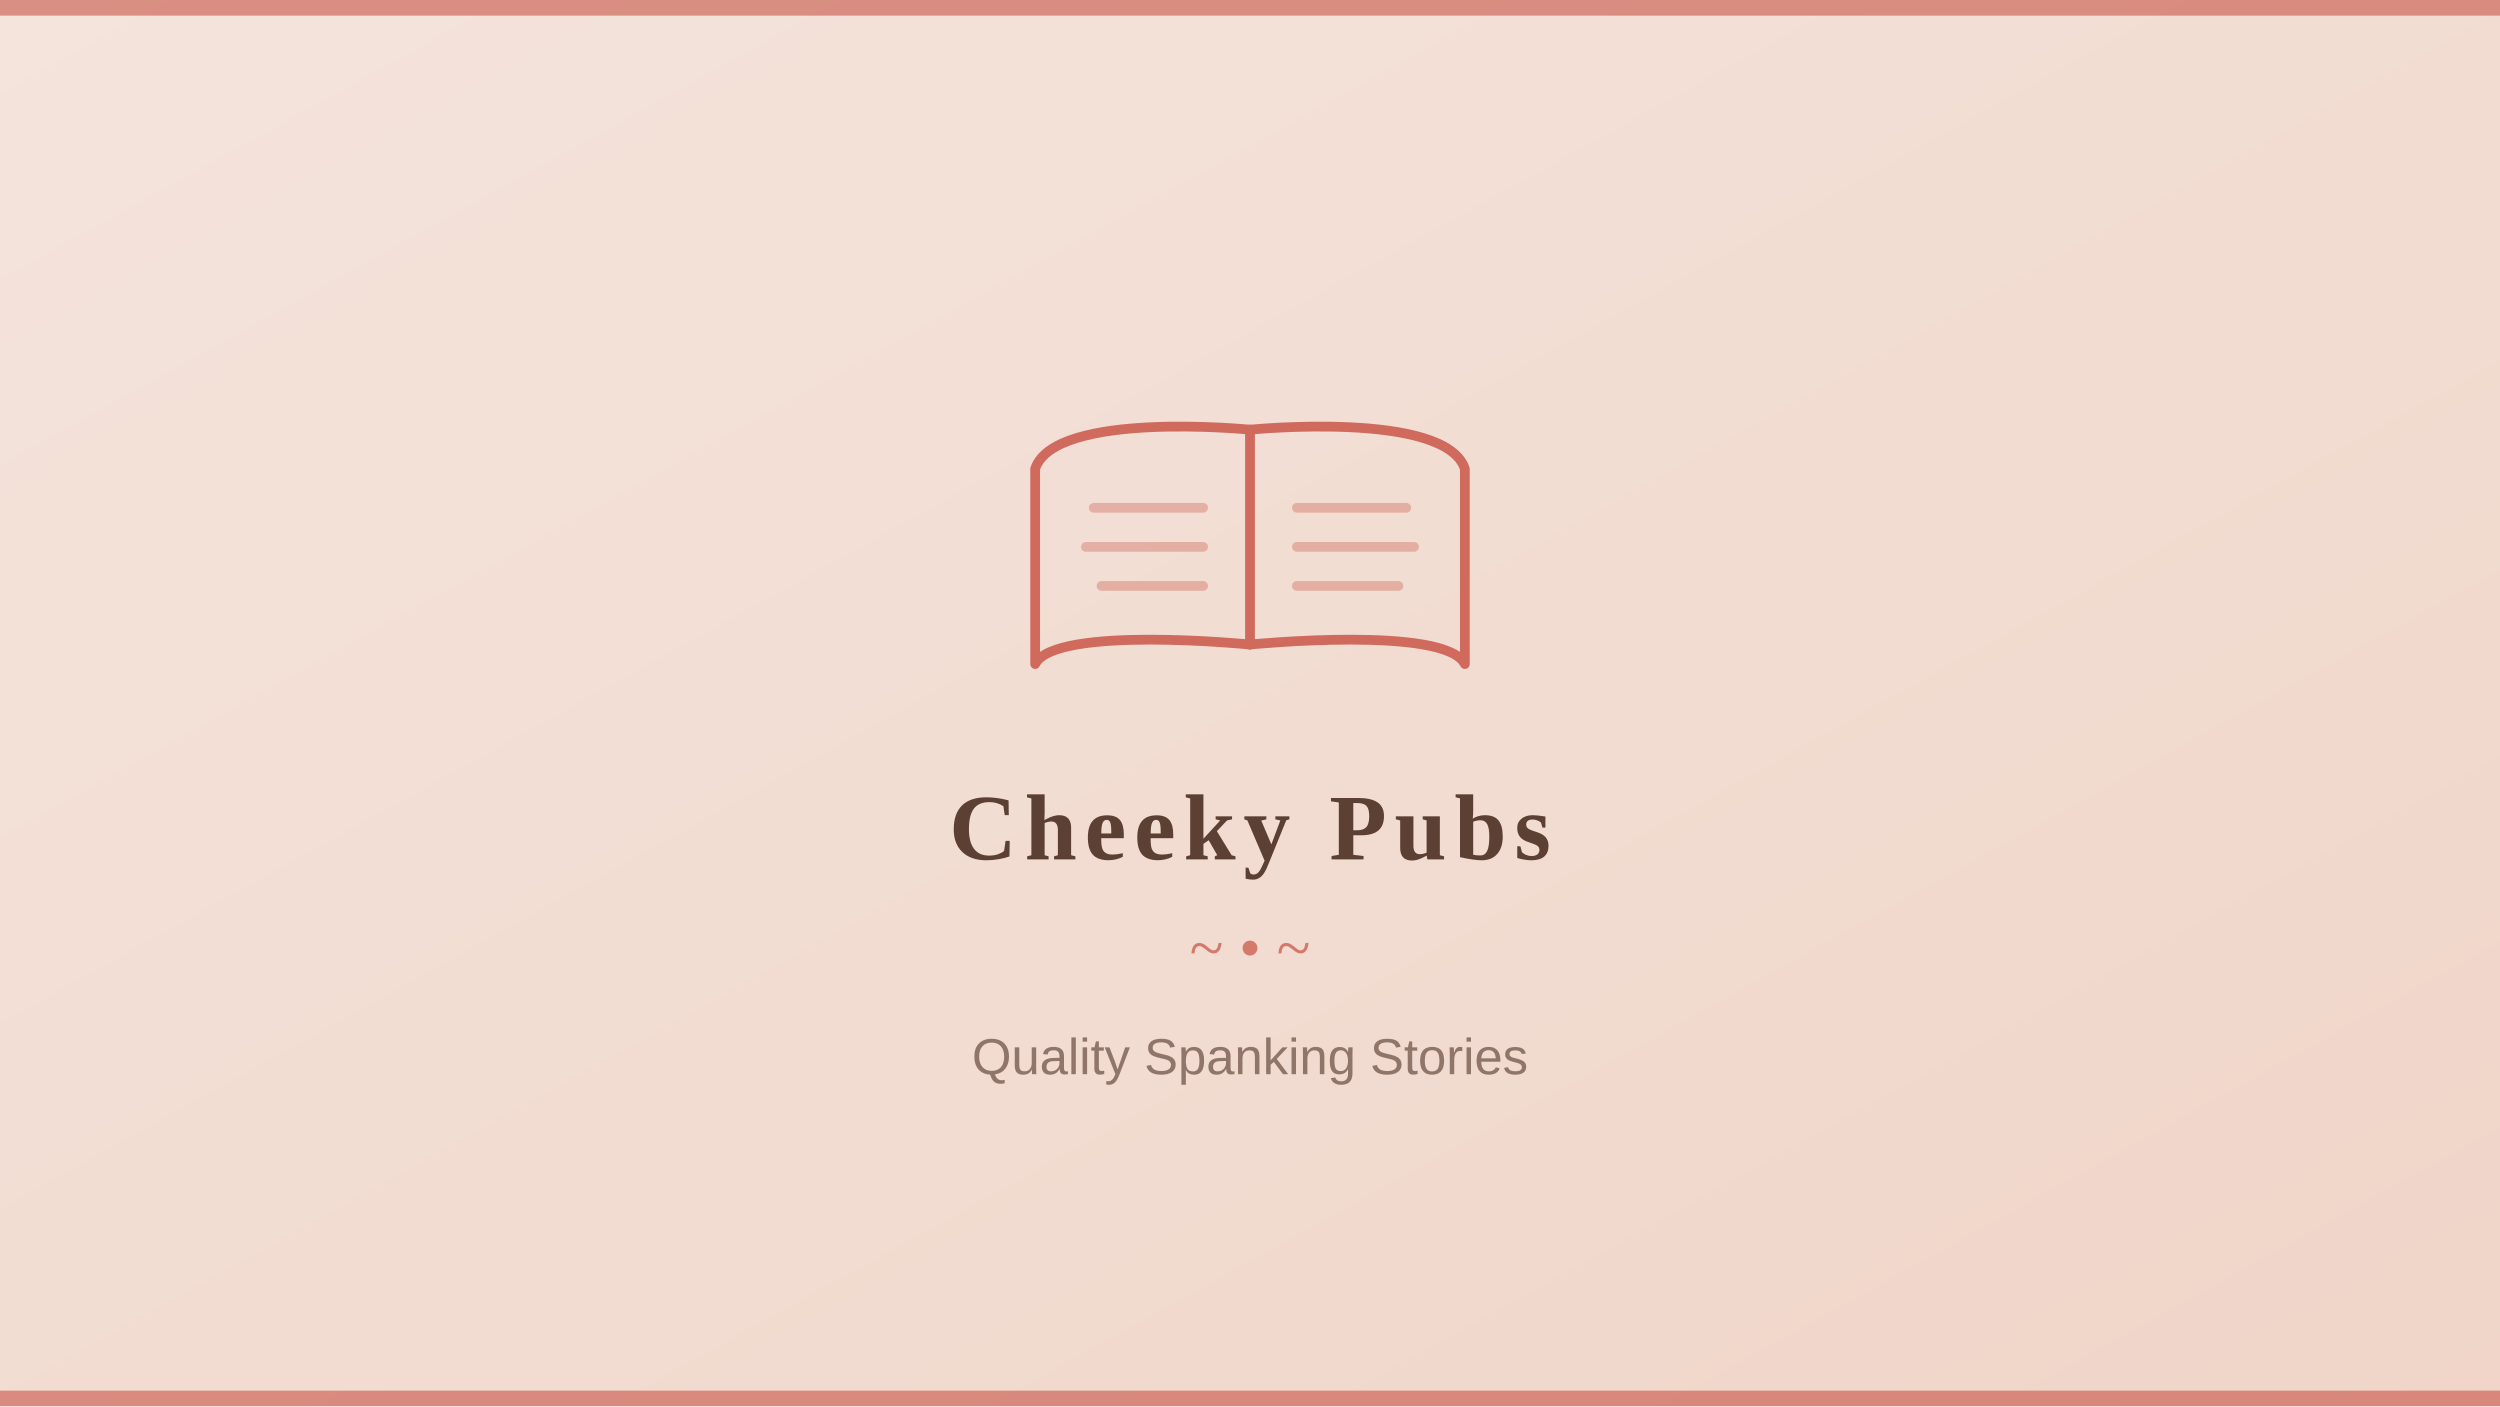
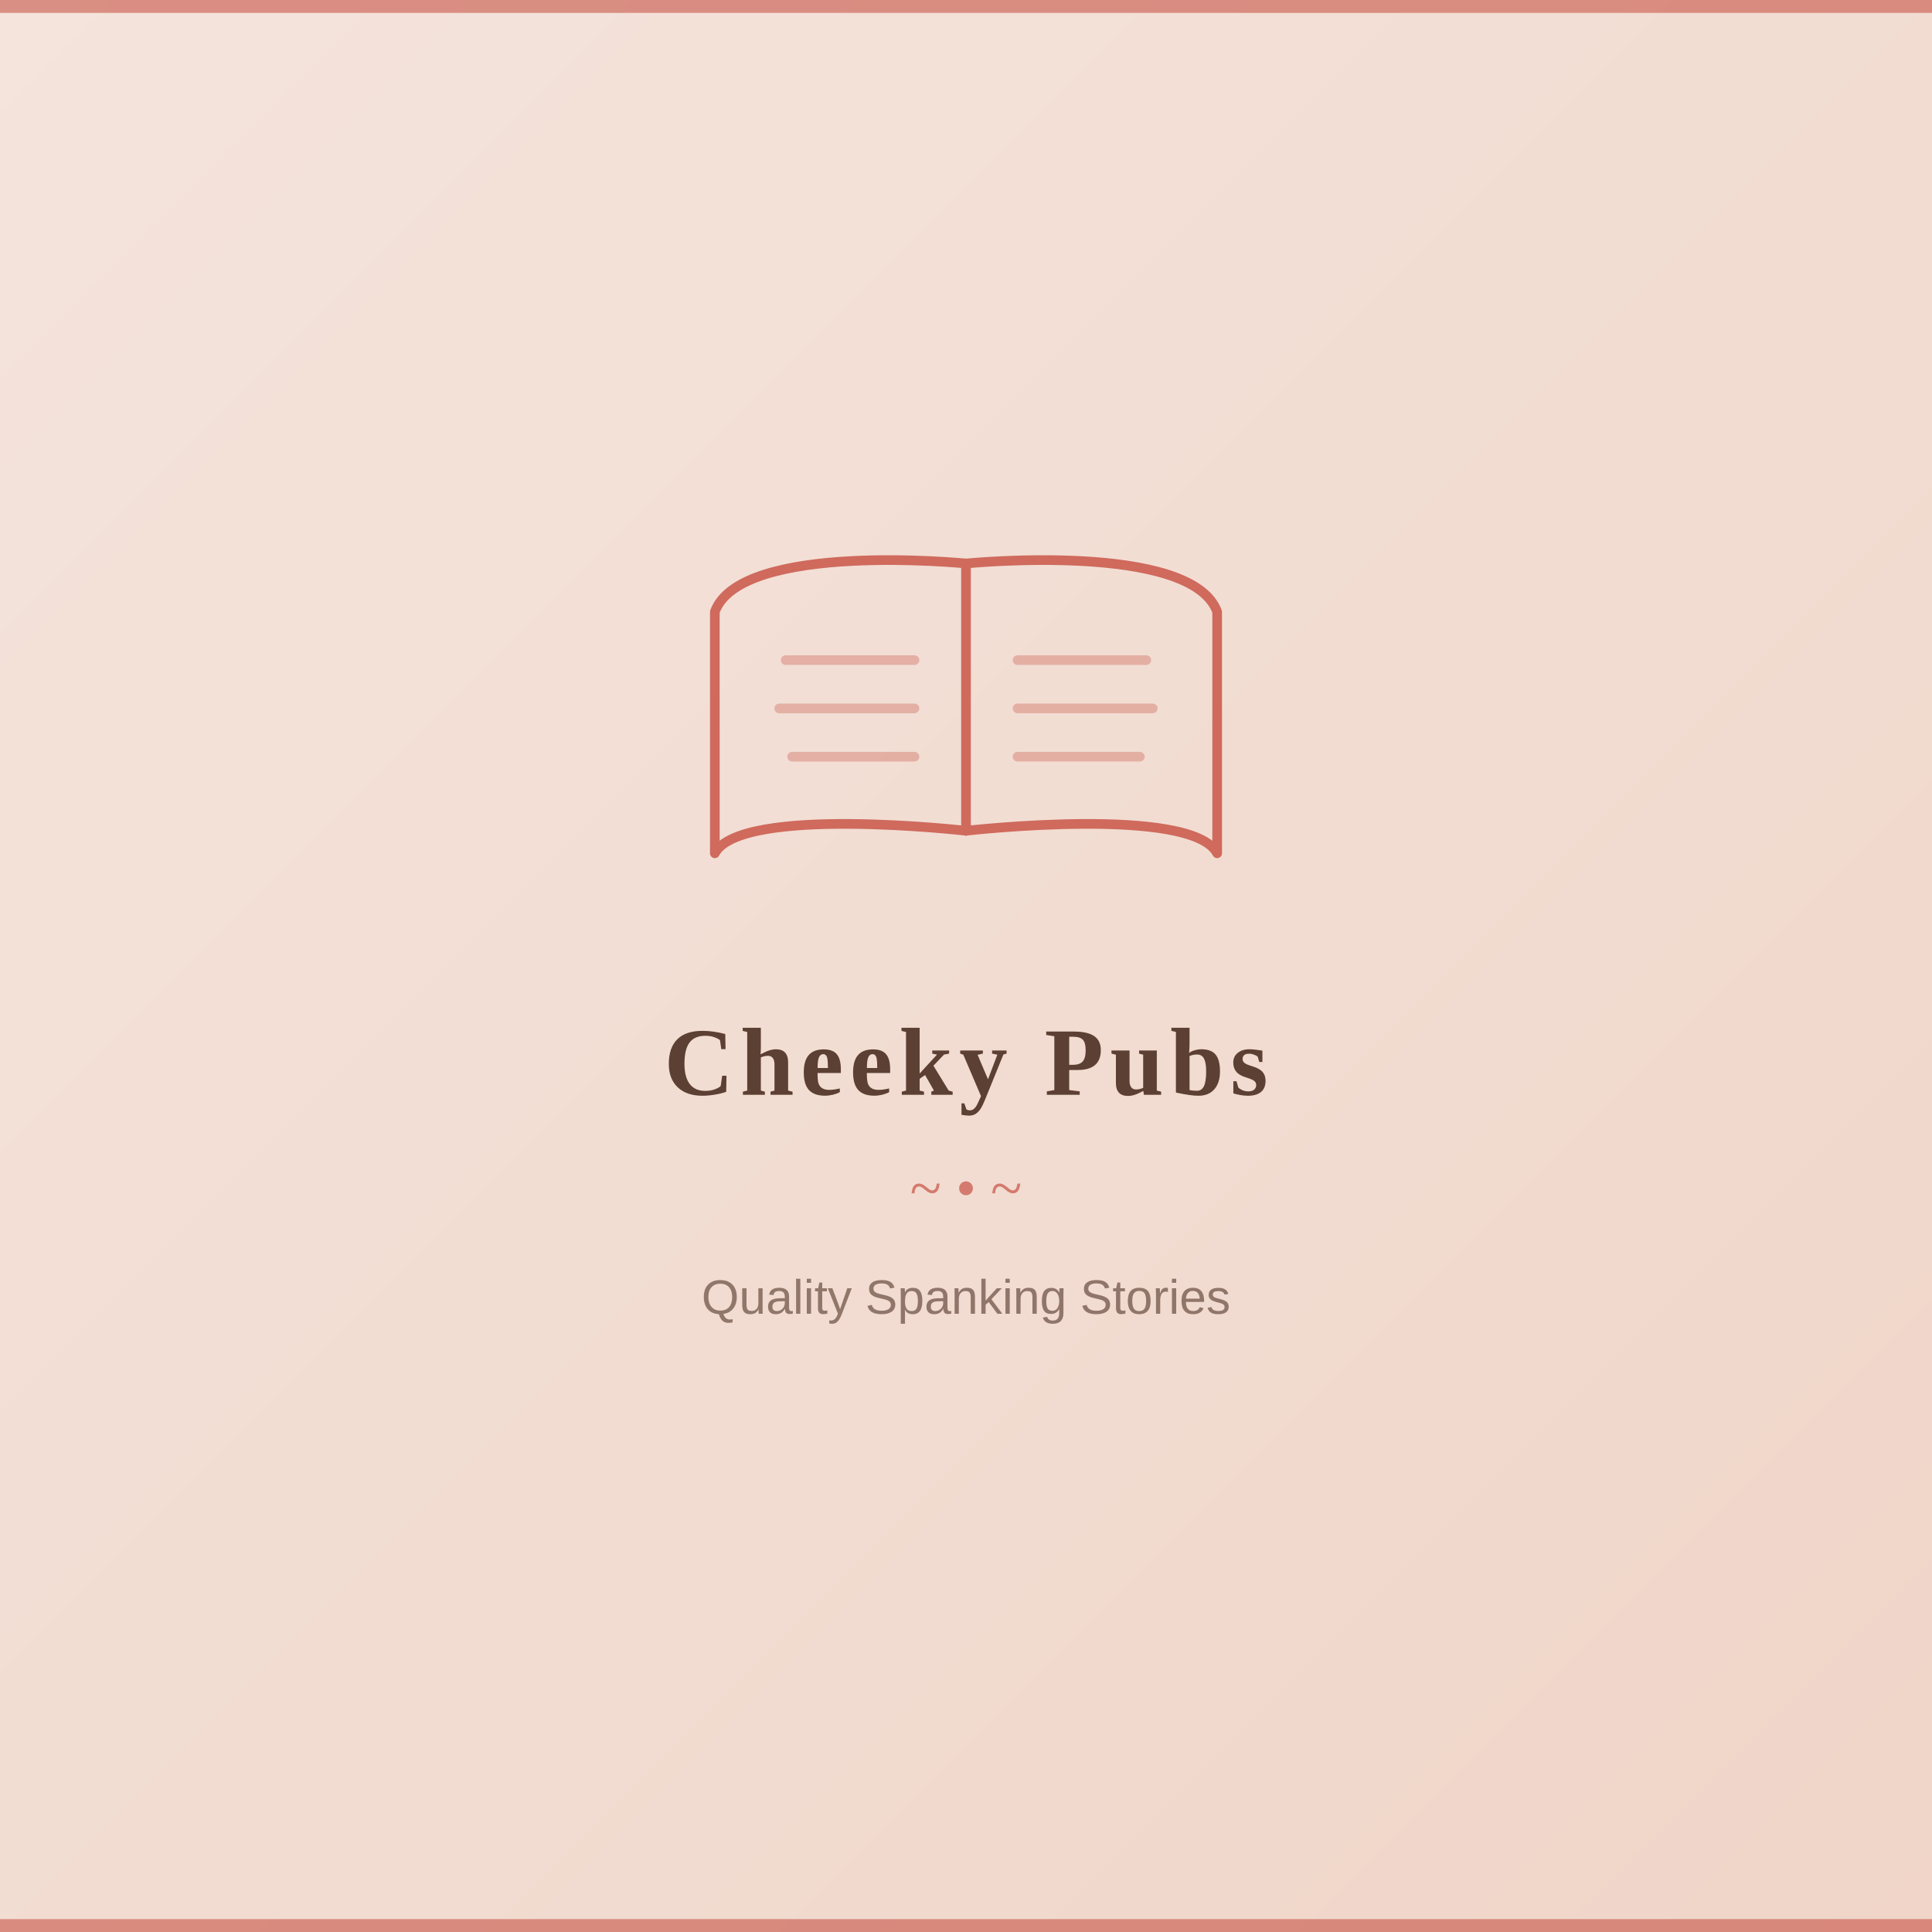
- <svg xmlns="http://www.w3.org/2000/svg" viewBox="0 0 640 360" width="640" height="360">
+ <svg xmlns="http://www.w3.org/2000/svg" viewBox="0 0 600 600">
  <defs>
    <linearGradient id="bg" x1="0%" y1="0%" x2="100%" y2="100%">
      <stop offset="0%" style="stop-color:#f4e4dc" />
      <stop offset="100%" style="stop-color:#f0d5c8" />
    </linearGradient>
  </defs>
-   <rect width="640" height="360" fill="url(#bg)" />
-   <rect x="0" y="0" width="640" height="4" fill="#C0392B" opacity="0.5" />
-   <rect x="0" y="356" width="640" height="4" fill="#C0392B" opacity="0.5" />
-   <g transform="translate(320, 140)" fill="none" stroke="#C0392B" stroke-width="2.5" stroke-linecap="round" stroke-linejoin="round" opacity="0.7">
-     <path d="M0,-30 C0,-30 -50,-35 -55,-20 L-55,30 C-50,20 0,25 0,25" />
-     <path d="M0,-30 C0,-30 50,-35 55,-20 L55,30 C50,20 0,25 0,25" />
-     <line x1="0" y1="-30" x2="0" y2="25" />
-     <line x1="-40" y1="-10" x2="-12" y2="-10" opacity="0.4" />
-     <line x1="-42" y1="0" x2="-12" y2="0" opacity="0.4" />
-     <line x1="-38" y1="10" x2="-12" y2="10" opacity="0.4" />
-     <line x1="12" y1="-10" x2="40" y2="-10" opacity="0.4" />
-     <line x1="12" y1="0" x2="42" y2="0" opacity="0.4" />
-     <line x1="12" y1="10" x2="38" y2="10" opacity="0.4" />
+   <rect width="600" height="600" fill="url(#bg)" />
+   <rect x="0" y="0" width="600" height="4" fill="#C0392B" opacity="0.5" />
+   <rect x="0" y="596" width="600" height="4" fill="#C0392B" opacity="0.5" />
+   <g transform="translate(300, 220)" fill="none" stroke="#C0392B" stroke-width="3" stroke-linecap="round" stroke-linejoin="round" opacity="0.7">
+     <path d="M0,-45 C0,-45 -70,-52 -78,-30 L-78,45 C-70,30 0,38 0,38" />
+     <path d="M0,-45 C0,-45 70,-52 78,-30 L78,45 C70,30 0,38 0,38" />
+     <line x1="0" y1="-45" x2="0" y2="38" />
+     <line x1="-56" y1="-15" x2="-16" y2="-15" opacity="0.4" />
+     <line x1="-58" y1="0" x2="-16" y2="0" opacity="0.4" />
+     <line x1="-54" y1="15" x2="-16" y2="15" opacity="0.4" />
+     <line x1="16" y1="-15" x2="56" y2="-15" opacity="0.4" />
+     <line x1="16" y1="0" x2="58" y2="0" opacity="0.4" />
+     <line x1="16" y1="15" x2="54" y2="15" opacity="0.4" />
  </g>
-   <text x="320" y="220" text-anchor="middle" font-family="Georgia, 'Times New Roman', serif" font-size="24" fill="#5C4033" font-weight="bold" letter-spacing="2">
+   <text x="300" y="340" text-anchor="middle" font-family="Georgia, 'Times New Roman', serif" font-size="30" fill="#5C4033" font-weight="bold" letter-spacing="2">
    Cheeky Pubs
  </text>
-   <text x="320" y="248" text-anchor="middle" font-family="Georgia, 'Times New Roman', serif" font-size="16" fill="#C0392B" opacity="0.6">
+   <text x="300" y="375" text-anchor="middle" font-family="Georgia, 'Times New Roman', serif" font-size="18" fill="#C0392B" opacity="0.6">
    ~ • ~
  </text>
-   <text x="320" y="275" text-anchor="middle" font-family="Arial, sans-serif" font-size="13" fill="#5C4033" opacity="0.65">
+   <text x="300" y="408" text-anchor="middle" font-family="Arial, sans-serif" font-size="15" fill="#5C4033" opacity="0.65">
    Quality Spanking Stories
  </text>
</svg>
